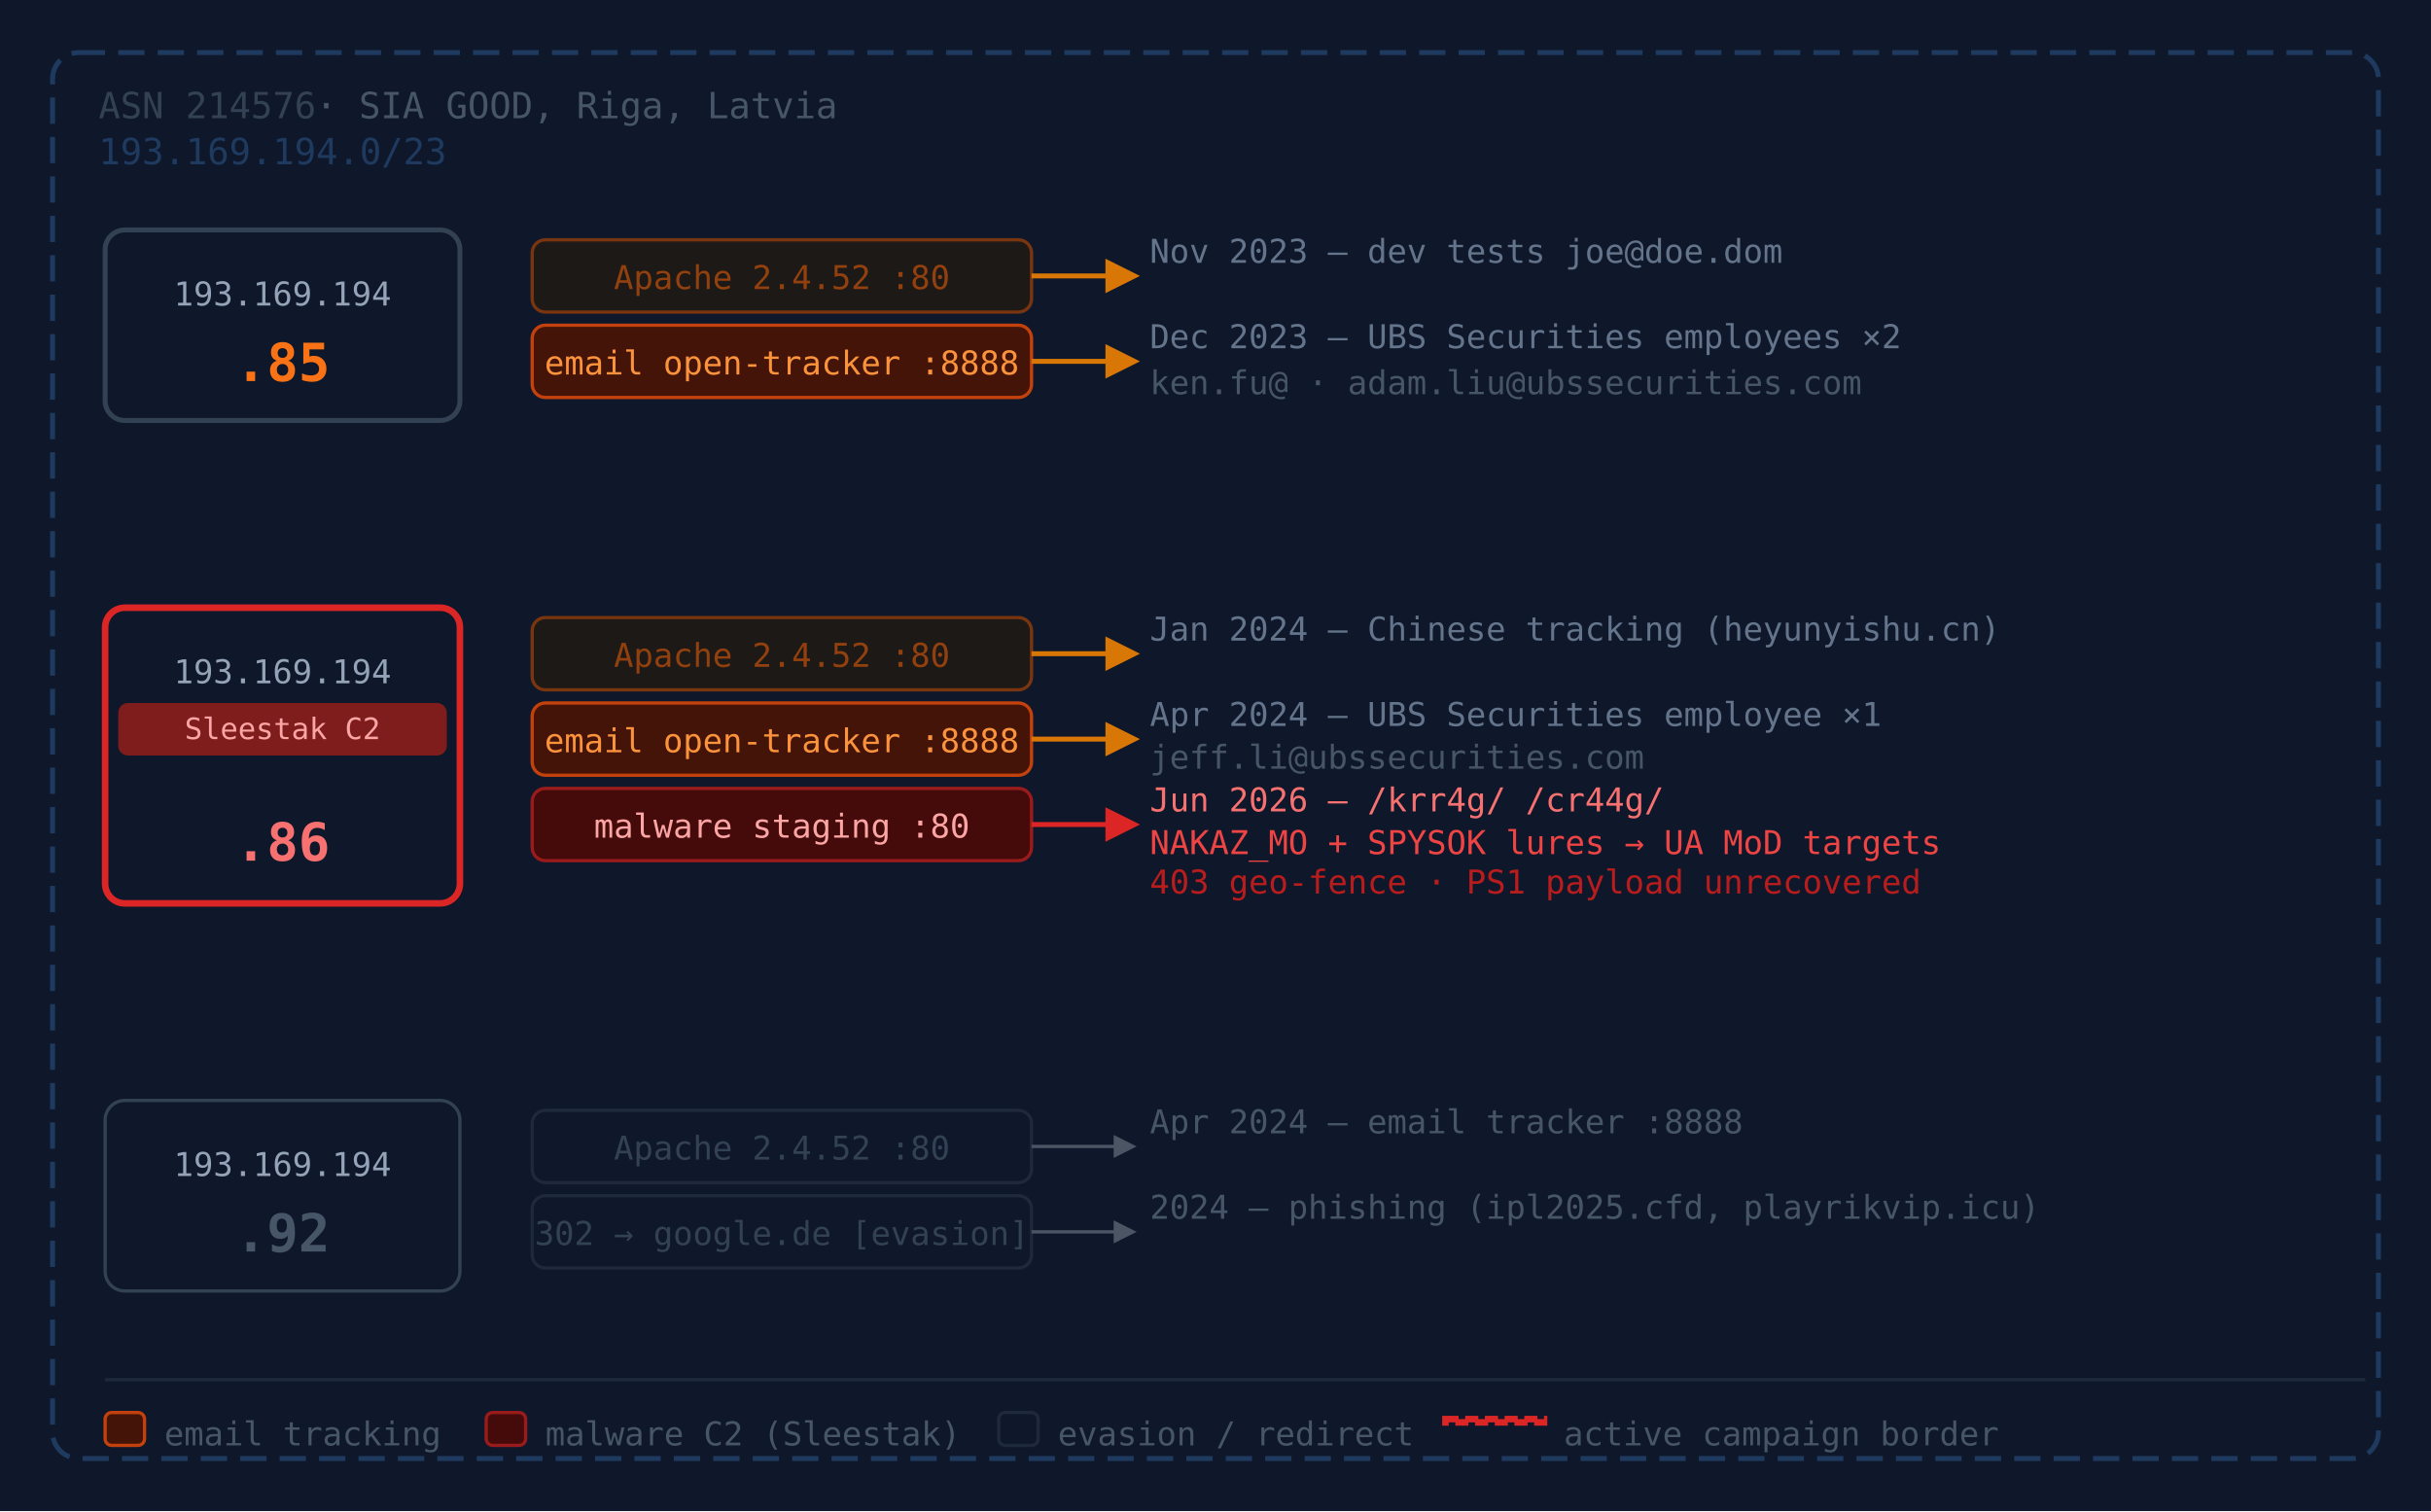
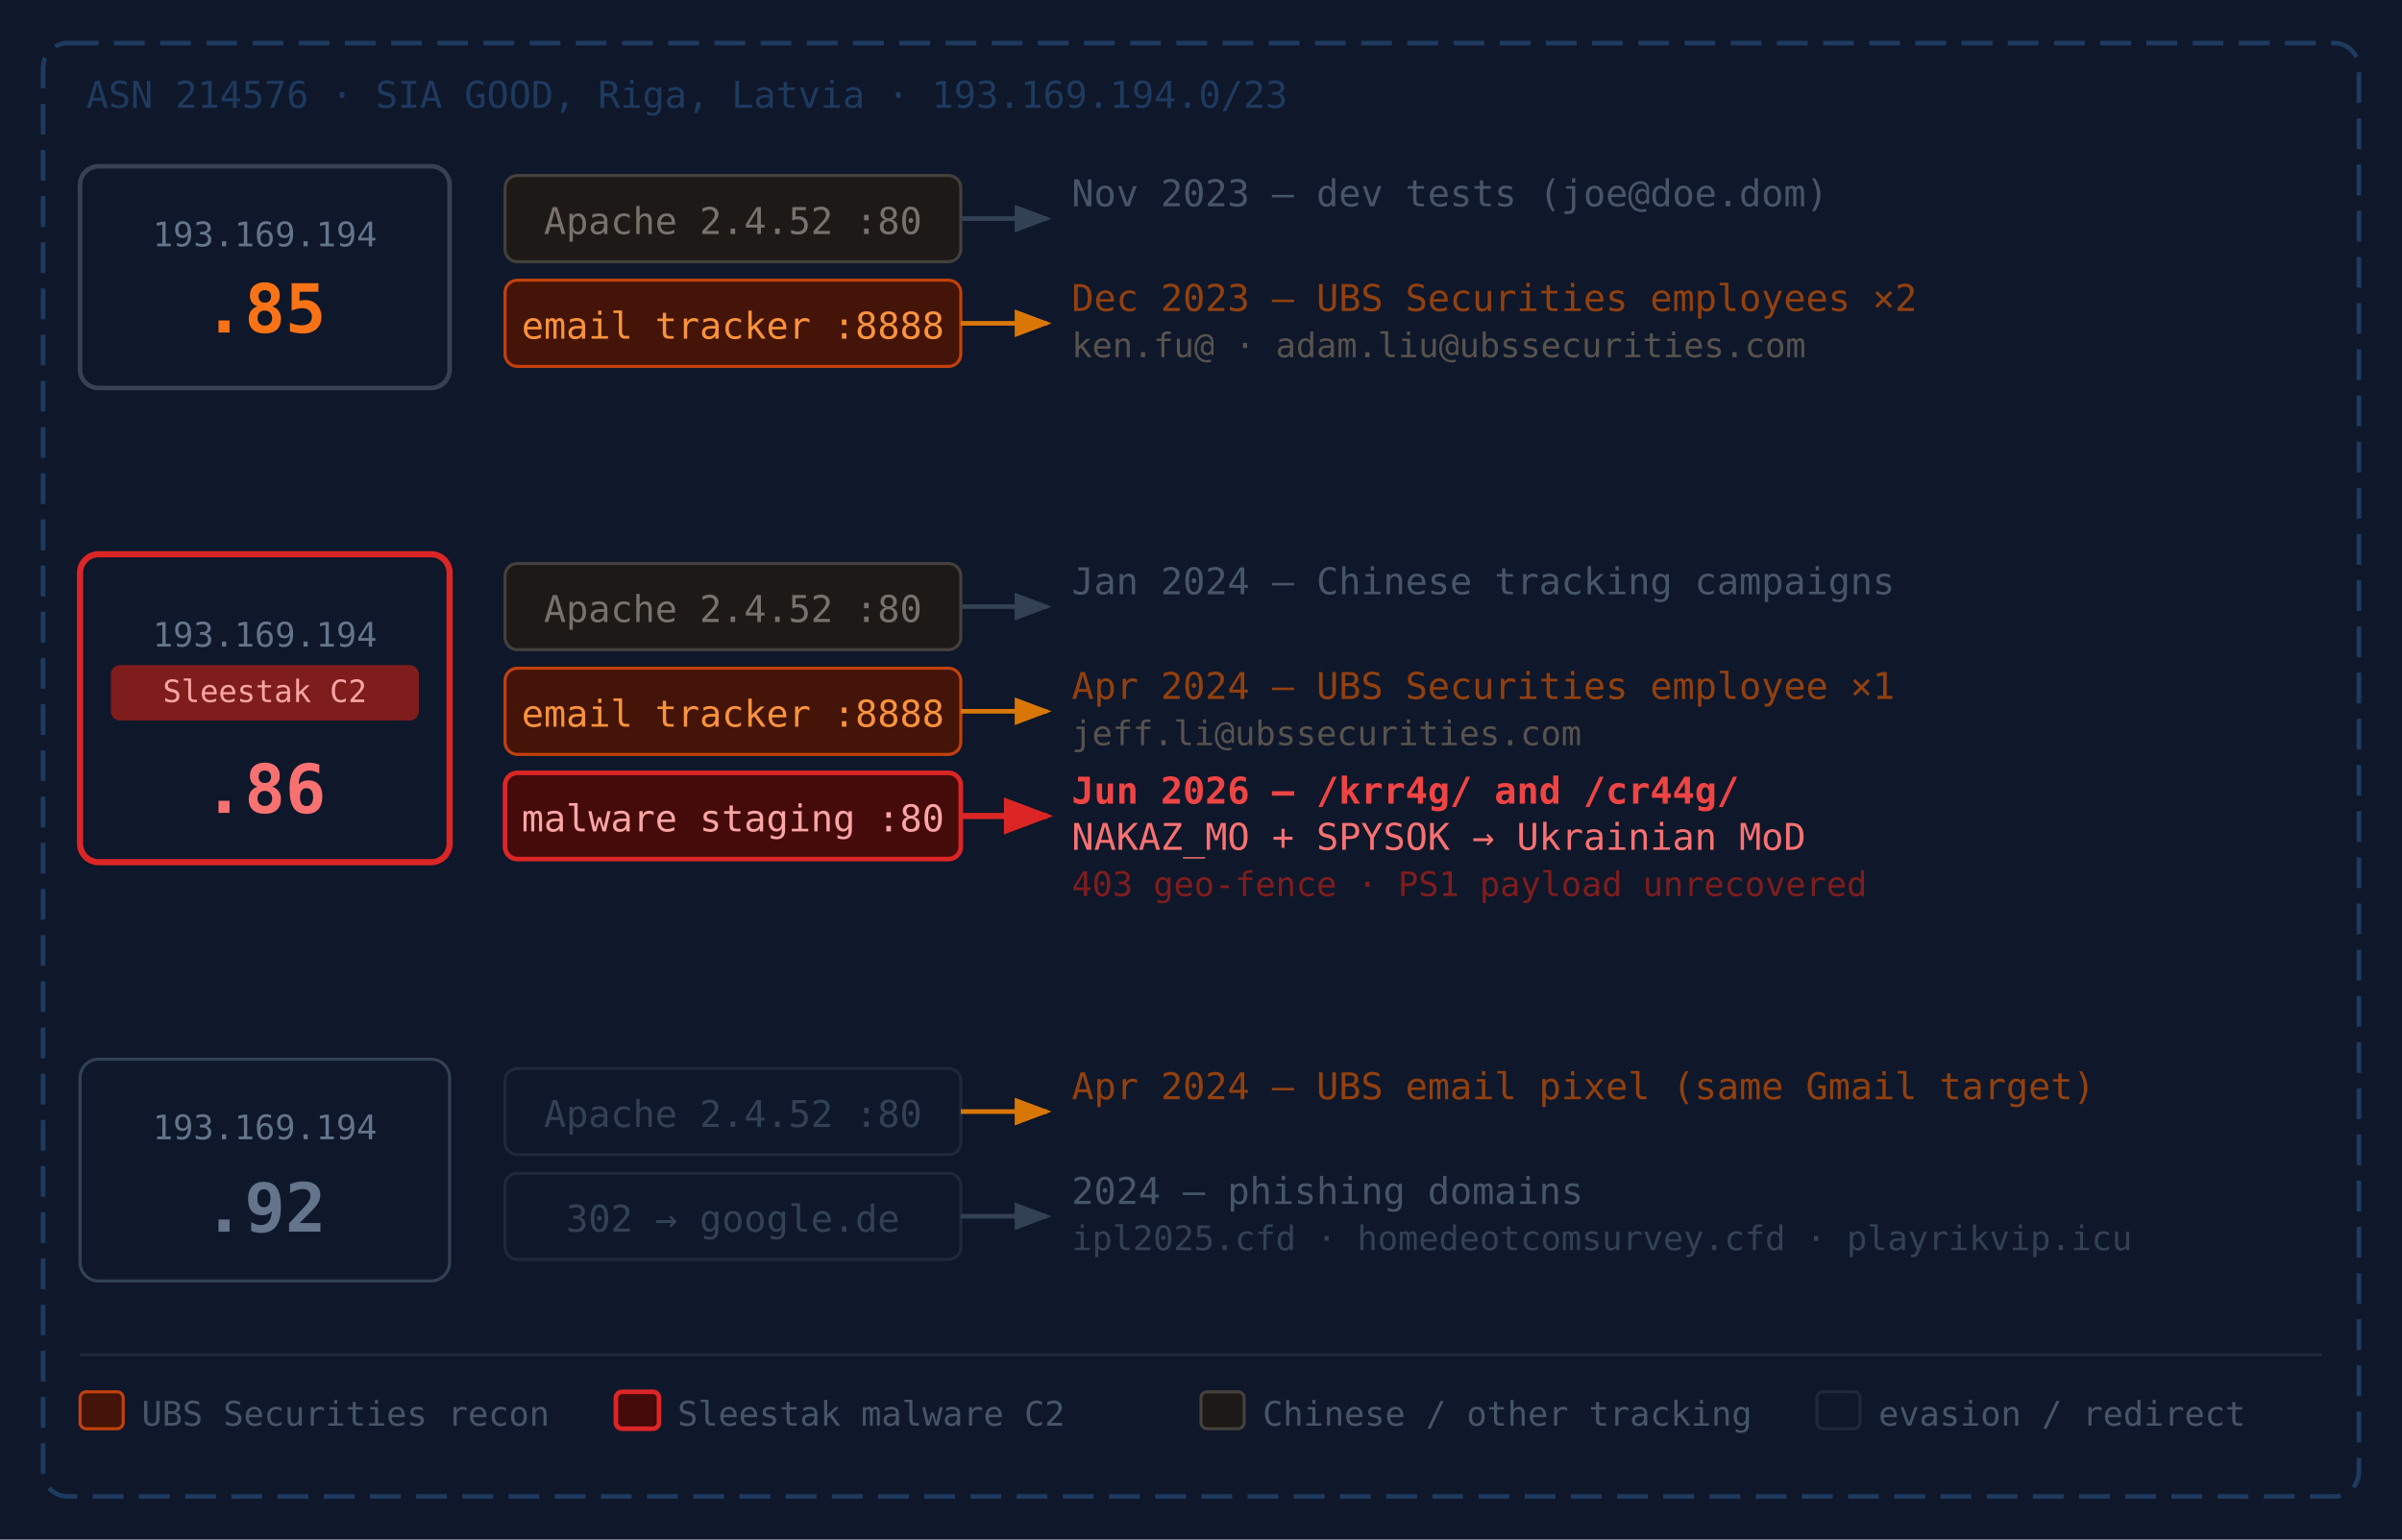
- <svg xmlns="http://www.w3.org/2000/svg" viewBox="0 0 740 460" font-family="ui-monospace,SFMono-Regular,Menlo,Monaco,Consolas,monospace">
+ <svg xmlns="http://www.w3.org/2000/svg" viewBox="0 0 780 500" font-family="ui-monospace,SFMono-Regular,Menlo,Monaco,Consolas,monospace">
  <defs>
-     <marker id="arr-amber" markerWidth="7" markerHeight="7" refX="5" refY="3.5" orient="auto">
-       <polygon points="0 0, 7 3.5, 0 7" fill="#d97706" />
+     <marker id="arr-a" markerWidth="8" markerHeight="6" refX="7" refY="3" orient="auto">
+       <polygon points="0 0, 8 3, 0 6" fill="#d97706" />
    </marker>
-     <marker id="arr-red" markerWidth="7" markerHeight="7" refX="5" refY="3.5" orient="auto">
-       <polygon points="0 0, 7 3.5, 0 7" fill="#dc2626" />
+     <marker id="arr-r" markerWidth="8" markerHeight="6" refX="7" refY="3" orient="auto">
+       <polygon points="0 0, 8 3, 0 6" fill="#dc2626" />
    </marker>
-     <marker id="arr-gray" markerWidth="7" markerHeight="7" refX="5" refY="3.5" orient="auto">
-       <polygon points="0 0, 7 3.5, 0 7" fill="#4b5563" />
+     <marker id="arr-g" markerWidth="8" markerHeight="6" refX="7" refY="3" orient="auto">
+       <polygon points="0 0, 8 3, 0 6" fill="#334155" />
    </marker>
  </defs>
-   <rect width="740" height="460" fill="#0f172a" />
-   <rect x="16" y="16" width="708" height="428" rx="8" fill="none" stroke="#1e3a5f" stroke-width="1.5" stroke-dasharray="8,4" />
-   <text x="30" y="36" fill="#334155" font-size="11">ASN 214576</text>
-   <text x="96" y="36" fill="#475569" font-size="11"> · SIA GOOD, Riga, Latvia</text>
-   <text x="30" y="50" fill="#1e3a5f" font-size="11">193.169.194.0/23</text>
-   <rect x="32" y="70" width="108" height="58" rx="6" fill="#0f172a" stroke="#334155" stroke-width="1.5" />
-   <text x="86" y="93" fill="#94a3b8" font-size="10" text-anchor="middle">193.169.194</text>
-   <text x="86" y="116" fill="#f97316" font-size="16" font-weight="bold" text-anchor="middle">.85</text>
-   <rect x="162" y="73" width="152" height="22" rx="4" fill="#1c1917" stroke="#78350f" stroke-width="1" />
-   <text x="238" y="88" fill="#92400e" font-size="10" text-anchor="middle">Apache 2.4.52  :80</text>
-   <rect x="162" y="99" width="152" height="22" rx="4" fill="#431407" stroke="#c2410c" stroke-width="1" />
-   <text x="238" y="114" fill="#fb923c" font-size="10" text-anchor="middle">email open-tracker  :8888</text>
-   <line x1="314" y1="84" x2="344" y2="84" stroke="#d97706" stroke-width="1.5" marker-end="url(#arr-amber)" />
-   <text x="350" y="80" fill="#64748b" font-size="10">Nov 2023 – dev tests  joe@doe.dom</text>
-   <line x1="314" y1="110" x2="344" y2="110" stroke="#d97706" stroke-width="1.5" marker-end="url(#arr-amber)" />
-   <text x="350" y="106" fill="#64748b" font-size="10">Dec 2023 – UBS Securities employees ×2</text>
-   <text x="350" y="120" fill="#475569" font-size="10">ken.fu@  ·  adam.liu@ubssecurities.com</text>
-   <rect x="32" y="185" width="108" height="90" rx="6" fill="#0f172a" stroke="#dc2626" stroke-width="2" />
-   <text x="86" y="208" fill="#94a3b8" font-size="10" text-anchor="middle">193.169.194</text>
-   <text x="86" y="262" fill="#f87171" font-size="16" font-weight="bold" text-anchor="middle">.86</text>
-   <rect x="36" y="214" width="100" height="16" rx="3" fill="#7f1d1d" />
-   <text x="86" y="225" fill="#fca5a5" font-size="9" text-anchor="middle">Sleestak C2</text>
-   <rect x="162" y="188" width="152" height="22" rx="4" fill="#1c1917" stroke="#78350f" stroke-width="1" />
-   <text x="238" y="203" fill="#92400e" font-size="10" text-anchor="middle">Apache 2.4.52  :80</text>
-   <rect x="162" y="214" width="152" height="22" rx="4" fill="#431407" stroke="#c2410c" stroke-width="1" />
-   <text x="238" y="229" fill="#fb923c" font-size="10" text-anchor="middle">email open-tracker  :8888</text>
-   <rect x="162" y="240" width="152" height="22" rx="4" fill="#450a0a" stroke="#991b1b" stroke-width="1" />
-   <text x="238" y="255" fill="#fca5a5" font-size="10" text-anchor="middle">malware staging  :80</text>
-   <line x1="314" y1="199" x2="344" y2="199" stroke="#d97706" stroke-width="1.5" marker-end="url(#arr-amber)" />
-   <text x="350" y="195" fill="#64748b" font-size="10">Jan 2024 – Chinese tracking (heyunyishu.cn)</text>
-   <line x1="314" y1="225" x2="344" y2="225" stroke="#d97706" stroke-width="1.5" marker-end="url(#arr-amber)" />
-   <text x="350" y="221" fill="#64748b" font-size="10">Apr 2024 – UBS Securities employee ×1</text>
-   <text x="350" y="234" fill="#475569" font-size="10">jeff.li@ubssecurities.com</text>
-   <line x1="314" y1="251" x2="344" y2="251" stroke="#dc2626" stroke-width="1.5" marker-end="url(#arr-red)" />
-   <text x="350" y="247" fill="#f87171" font-size="10">Jun 2026 – /krr4g/  /cr44g/</text>
-   <text x="350" y="260" fill="#ef4444" font-size="10">NAKAZ_MO + SPYSOK lures → UA MoD targets</text>
-   <text x="350" y="272" fill="#b91c1c" font-size="10">403 geo-fence · PS1 payload unrecovered</text>
-   <rect x="32" y="335" width="108" height="58" rx="6" fill="#0f172a" stroke="#334155" stroke-width="1" />
-   <text x="86" y="358" fill="#94a3b8" font-size="10" text-anchor="middle">193.169.194</text>
-   <text x="86" y="381" fill="#475569" font-size="16" font-weight="bold" text-anchor="middle">.92</text>
-   <rect x="162" y="338" width="152" height="22" rx="4" fill="#0f172a" stroke="#1e293b" stroke-width="1" />
-   <text x="238" y="353" fill="#334155" font-size="10" text-anchor="middle">Apache 2.4.52  :80</text>
-   <rect x="162" y="364" width="152" height="22" rx="4" fill="#0f172a" stroke="#1e293b" stroke-width="1" />
-   <text x="238" y="379" fill="#334155" font-size="10" text-anchor="middle">302 → google.de  [evasion]</text>
-   <line x1="314" y1="349" x2="344" y2="349" stroke="#4b5563" stroke-width="1" marker-end="url(#arr-gray)" />
-   <text x="350" y="345" fill="#475569" font-size="10">Apr 2024 – email tracker :8888</text>
-   <line x1="314" y1="375" x2="344" y2="375" stroke="#4b5563" stroke-width="1" marker-end="url(#arr-gray)" />
-   <text x="350" y="371" fill="#475569" font-size="10">2024 – phishing (ipl2025.cfd, playrikvip.icu)</text>
-   <line x1="32" y1="420" x2="720" y2="420" stroke="#1e293b" stroke-width="1" />
-   <rect x="32" y="430" width="12" height="10" rx="2" fill="#431407" stroke="#c2410c" stroke-width="1" />
-   <text x="50" y="440" fill="#475569" font-size="10">email tracking</text>
-   <rect x="148" y="430" width="12" height="10" rx="2" fill="#450a0a" stroke="#991b1b" stroke-width="1" />
-   <text x="166" y="440" fill="#475569" font-size="10">malware C2  (Sleestak)</text>
-   <rect x="304" y="430" width="12" height="10" rx="2" fill="#0f172a" stroke="#1e293b" stroke-width="1" />
-   <text x="322" y="440" fill="#475569" font-size="10">evasion / redirect</text>
-   <rect x="440" y="432" width="30" height="1" fill="none" stroke="#dc2626" stroke-width="2" stroke-dasharray="4,2" />
-   <text x="476" y="440" fill="#475569" font-size="10">active campaign border</text>
+   <rect width="780" height="500" fill="#0f172a" />
+   <rect x="14" y="14" width="752" height="472" rx="8" fill="none" stroke="#1e3a5f" stroke-width="1.5" stroke-dasharray="10,5" />
+   <text x="28" y="35" fill="#1e3a5f" font-size="12">ASN 214576  ·  SIA GOOD, Riga, Latvia  ·  193.169.194.0/23</text>
+   <rect x="26" y="54" width="120" height="72" rx="6" fill="#0f172a" stroke="#374151" stroke-width="1.5" />
+   <text x="86" y="80" fill="#64748b" font-size="11" text-anchor="middle">193.169.194</text>
+   <text x="86" y="108" fill="#f97316" font-size="22" font-weight="bold" text-anchor="middle">.85</text>
+   <rect x="164" y="57" width="148" height="28" rx="4" fill="#1c1917" stroke="#44403c" stroke-width="1" />
+   <text x="238" y="76" fill="#78716c" font-size="12" text-anchor="middle">Apache 2.4.52  :80</text>
+   <rect x="164" y="91" width="148" height="28" rx="4" fill="#431407" stroke="#c2410c" stroke-width="1" />
+   <text x="238" y="110" fill="#fb923c" font-size="12" text-anchor="middle">email tracker  :8888</text>
+   <line x1="312" y1="71" x2="340" y2="71" stroke="#334155" stroke-width="1.5" marker-end="url(#arr-g)" />
+   <text x="348" y="67" fill="#475569" font-size="12">Nov 2023 – dev tests  (joe@doe.dom)</text>
+   <line x1="312" y1="105" x2="340" y2="105" stroke="#d97706" stroke-width="1.5" marker-end="url(#arr-a)" />
+   <text x="348" y="101" fill="#92400e" font-size="12">Dec 2023 – UBS Securities employees ×2</text>
+   <text x="348" y="116" fill="#57534e" font-size="11">ken.fu@  ·  adam.liu@ubssecurities.com</text>
+   <rect x="26" y="180" width="120" height="100" rx="6" fill="#0f172a" stroke="#dc2626" stroke-width="2" />
+   <rect x="36" y="216" width="100" height="18" rx="3" fill="#7f1d1d" />
+   <text x="86" y="228" fill="#fca5a5" font-size="10" text-anchor="middle">Sleestak  C2</text>
+   <text x="86" y="210" fill="#64748b" font-size="11" text-anchor="middle">193.169.194</text>
+   <text x="86" y="264" fill="#f87171" font-size="22" font-weight="bold" text-anchor="middle">.86</text>
+   <rect x="164" y="183" width="148" height="28" rx="4" fill="#1c1917" stroke="#44403c" stroke-width="1" />
+   <text x="238" y="202" fill="#78716c" font-size="12" text-anchor="middle">Apache 2.4.52  :80</text>
+   <rect x="164" y="217" width="148" height="28" rx="4" fill="#431407" stroke="#c2410c" stroke-width="1" />
+   <text x="238" y="236" fill="#fb923c" font-size="12" text-anchor="middle">email tracker  :8888</text>
+   <rect x="164" y="251" width="148" height="28" rx="4" fill="#450a0a" stroke="#dc2626" stroke-width="1.5" />
+   <text x="238" y="270" fill="#fca5a5" font-size="12" text-anchor="middle">malware staging  :80</text>
+   <line x1="312" y1="197" x2="340" y2="197" stroke="#334155" stroke-width="1.5" marker-end="url(#arr-g)" />
+   <text x="348" y="193" fill="#475569" font-size="12">Jan 2024 – Chinese tracking campaigns</text>
+   <line x1="312" y1="231" x2="340" y2="231" stroke="#d97706" stroke-width="1.5" marker-end="url(#arr-a)" />
+   <text x="348" y="227" fill="#92400e" font-size="12">Apr 2024 – UBS Securities employee ×1</text>
+   <text x="348" y="242" fill="#57534e" font-size="11">jeff.li@ubssecurities.com</text>
+   <line x1="312" y1="265" x2="340" y2="265" stroke="#dc2626" stroke-width="2" marker-end="url(#arr-r)" />
+   <text x="348" y="261" fill="#ef4444" font-size="12" font-weight="bold">Jun 2026 – /krr4g/  and  /cr44g/</text>
+   <text x="348" y="276" fill="#f87171" font-size="12">NAKAZ_MO + SPYSOK  →  Ukrainian MoD</text>
+   <text x="348" y="291" fill="#7f1d1d" font-size="11">403 geo-fence  ·  PS1 payload unrecovered</text>
+   <rect x="26" y="344" width="120" height="72" rx="6" fill="#0f172a" stroke="#334155" stroke-width="1" />
+   <text x="86" y="370" fill="#64748b" font-size="11" text-anchor="middle">193.169.194</text>
+   <text x="86" y="400" fill="#64748b" font-size="22" font-weight="bold" text-anchor="middle">.92</text>
+   <rect x="164" y="347" width="148" height="28" rx="4" fill="#0f172a" stroke="#1e293b" stroke-width="1" />
+   <text x="238" y="366" fill="#334155" font-size="12" text-anchor="middle">Apache 2.4.52  :80</text>
+   <rect x="164" y="381" width="148" height="28" rx="4" fill="#0f172a" stroke="#1e293b" stroke-width="1" />
+   <text x="238" y="400" fill="#334155" font-size="12" text-anchor="middle">302  →  google.de</text>
+   <line x1="312" y1="361" x2="340" y2="361" stroke="#d97706" stroke-width="1.5" marker-end="url(#arr-a)" />
+   <text x="348" y="357" fill="#92400e" font-size="12">Apr 2024 – UBS email pixel (same Gmail target)</text>
+   <line x1="312" y1="395" x2="340" y2="395" stroke="#334155" stroke-width="1.5" marker-end="url(#arr-g)" />
+   <text x="348" y="391" fill="#475569" font-size="12">2024 – phishing domains</text>
+   <text x="348" y="406" fill="#334155" font-size="11">ipl2025.cfd  ·  homedeotcomsurvey.cfd  ·  playrikvip.icu</text>
+   <line x1="26" y1="440" x2="754" y2="440" stroke="#1e293b" stroke-width="1" />
+   <rect x="26" y="452" width="14" height="12" rx="2" fill="#431407" stroke="#c2410c" stroke-width="1" />
+   <text x="46" y="463" fill="#475569" font-size="11">UBS Securities recon</text>
+   <rect x="200" y="452" width="14" height="12" rx="2" fill="#450a0a" stroke="#dc2626" stroke-width="1.5" />
+   <text x="220" y="463" fill="#475569" font-size="11">Sleestak malware C2</text>
+   <rect x="390" y="452" width="14" height="12" rx="2" fill="#1c1917" stroke="#44403c" stroke-width="1" />
+   <text x="410" y="463" fill="#475569" font-size="11">Chinese / other tracking</text>
+   <rect x="590" y="452" width="14" height="12" rx="2" fill="#0f172a" stroke="#1e293b" stroke-width="1" />
+   <text x="610" y="463" fill="#475569" font-size="11">evasion / redirect</text>
</svg>
